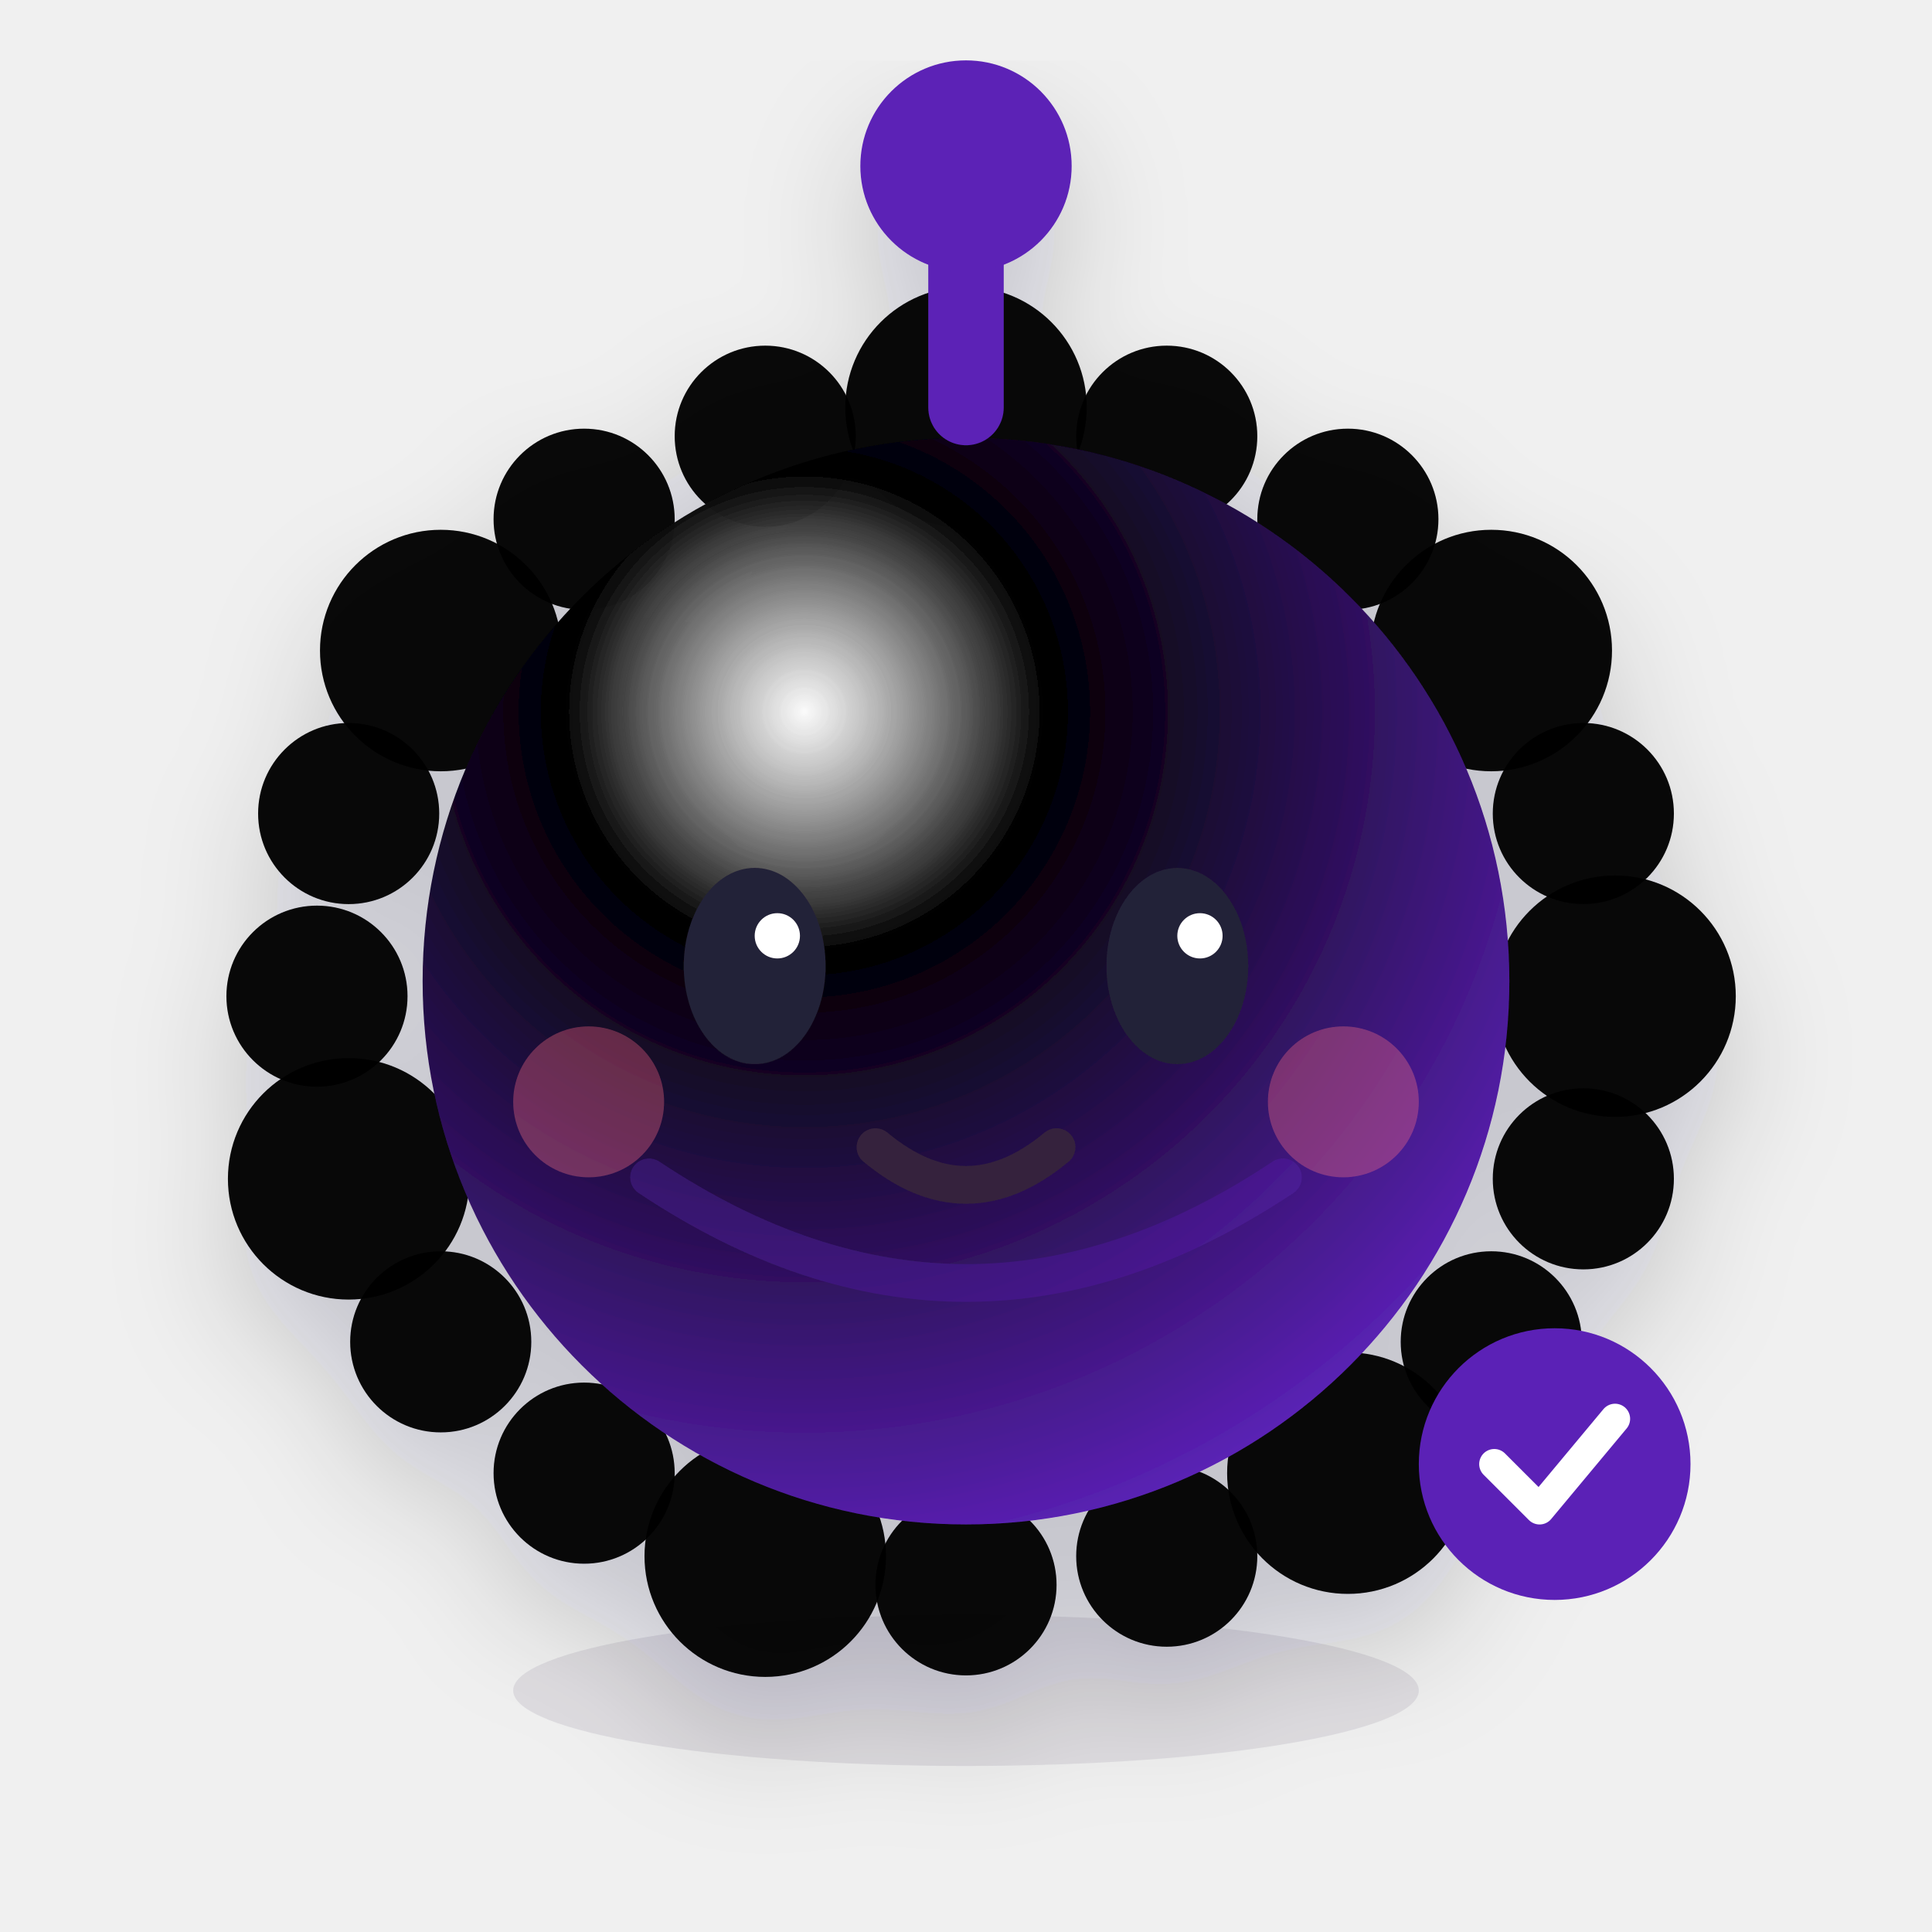
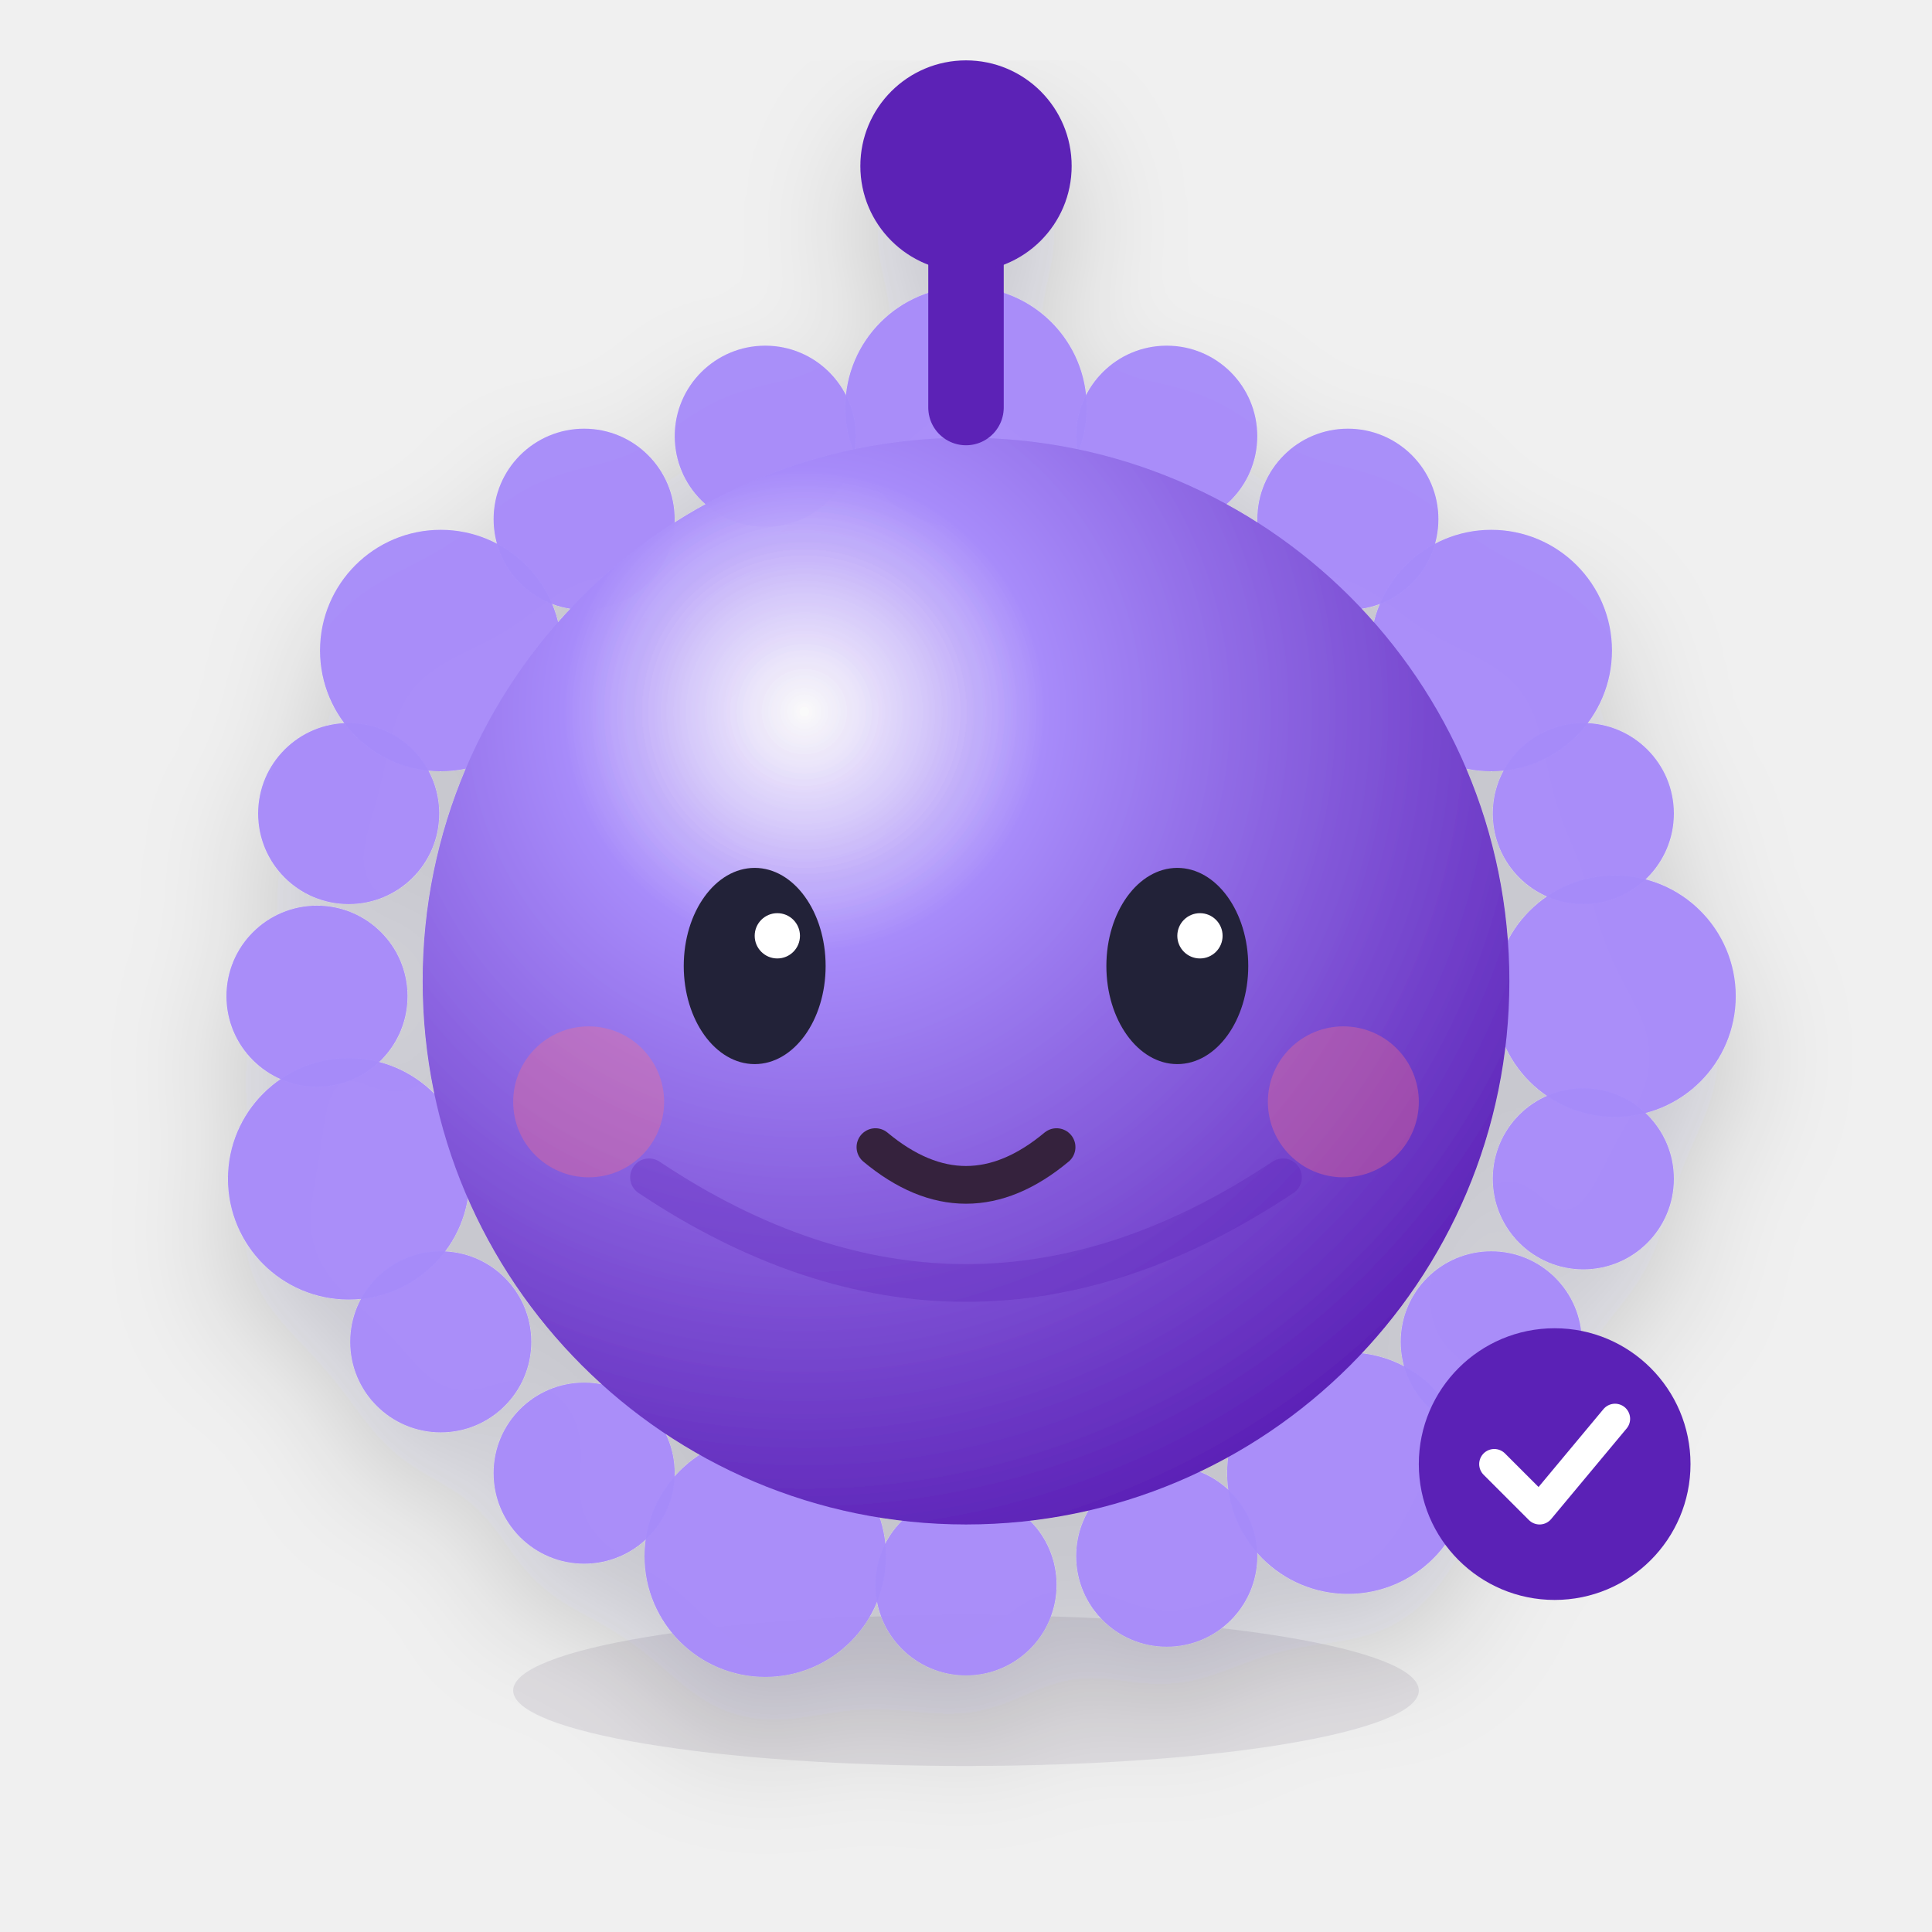
<svg xmlns="http://www.w3.org/2000/svg" viewBox="0 0 128 128" role="img" aria-labelledby="title desc">
  <defs>
    <radialGradient id="fur" cx="35%" cy="25%" r="80%">
      <stop offset="0" stop-color="#ffffff" stop-opacity=".85" />
-       <stop offset=".28" stop-color="a78bfa" />
+       <stop offset=".28" stop-color="#a78bfa" />
      <stop offset="1" stop-color="#5b21b6" />
    </radialGradient>
    <filter id="shadow" x="-30%" y="-30%" width="160%" height="170%">
      <feDropShadow dx="0" dy="4" stdDeviation="4" flood-color="#1b1630" flood-opacity=".18" />
    </filter>
  </defs>
  <ellipse cx="64" cy="112" rx="30" ry="5" fill="#51476a" opacity=".12" />
  <g filter="url(#shadow)">
-     <circle cx="107.0" cy="66.0" r="8" fill="a78bfa" opacity=".96" />
-     <circle cx="104.9" cy="78.1" r="6" fill="a78bfa" opacity=".96" />
-     <circle cx="98.8" cy="88.9" r="6" fill="a78bfa" opacity=".96" />
-     <circle cx="89.3" cy="97.6" r="8" fill="a78bfa" opacity=".96" />
-     <circle cx="77.3" cy="103.1" r="6" fill="a78bfa" opacity=".96" />
-     <circle cx="64.0" cy="105.0" r="6" fill="a78bfa" opacity=".96" />
-     <circle cx="50.7" cy="103.1" r="8" fill="a78bfa" opacity=".96" />
-     <circle cx="38.7" cy="97.6" r="6" fill="a78bfa" opacity=".96" />
-     <circle cx="29.2" cy="88.9" r="6" fill="a78bfa" opacity=".96" />
-     <circle cx="23.1" cy="78.1" r="8" fill="a78bfa" opacity=".96" />
-     <circle cx="21.0" cy="66.0" r="6" fill="a78bfa" opacity=".96" />
-     <circle cx="23.1" cy="53.9" r="6" fill="a78bfa" opacity=".96" />
-     <circle cx="29.2" cy="43.1" r="8" fill="a78bfa" opacity=".96" />
-     <circle cx="38.7" cy="34.4" r="6" fill="a78bfa" opacity=".96" />
-     <circle cx="50.7" cy="28.9" r="6" fill="a78bfa" opacity=".96" />
-     <circle cx="64.0" cy="27.0" r="8" fill="a78bfa" opacity=".96" />
-     <circle cx="77.3" cy="28.9" r="6" fill="a78bfa" opacity=".96" />
-     <circle cx="89.3" cy="34.4" r="6" fill="a78bfa" opacity=".96" />
-     <circle cx="98.8" cy="43.1" r="8" fill="a78bfa" opacity=".96" />
-     <circle cx="104.9" cy="53.9" r="6" fill="a78bfa" opacity=".96" />
+     <circle cx="107.0" cy="66.0" r="8" fill="#a78bfa" opacity=".96" />
+     <circle cx="104.9" cy="78.1" r="6" fill="#a78bfa" opacity=".96" />
+     <circle cx="98.8" cy="88.9" r="6" fill="#a78bfa" opacity=".96" />
+     <circle cx="89.3" cy="97.6" r="8" fill="#a78bfa" opacity=".96" />
+     <circle cx="77.3" cy="103.1" r="6" fill="#a78bfa" opacity=".96" />
+     <circle cx="64.0" cy="105.0" r="6" fill="#a78bfa" opacity=".96" />
+     <circle cx="50.7" cy="103.1" r="8" fill="#a78bfa" opacity=".96" />
+     <circle cx="38.7" cy="97.6" r="6" fill="#a78bfa" opacity=".96" />
+     <circle cx="29.2" cy="88.9" r="6" fill="#a78bfa" opacity=".96" />
+     <circle cx="23.1" cy="78.1" r="8" fill="#a78bfa" opacity=".96" />
+     <circle cx="21.0" cy="66.0" r="6" fill="#a78bfa" opacity=".96" />
+     <circle cx="23.1" cy="53.9" r="6" fill="#a78bfa" opacity=".96" />
+     <circle cx="29.2" cy="43.1" r="8" fill="#a78bfa" opacity=".96" />
+     <circle cx="38.7" cy="34.4" r="6" fill="#a78bfa" opacity=".96" />
+     <circle cx="50.7" cy="28.9" r="6" fill="#a78bfa" opacity=".96" />
+     <circle cx="64.0" cy="27.0" r="8" fill="#a78bfa" opacity=".96" />
+     <circle cx="77.3" cy="28.9" r="6" fill="#a78bfa" opacity=".96" />
+     <circle cx="89.3" cy="34.4" r="6" fill="#a78bfa" opacity=".96" />
+     <circle cx="98.8" cy="43.1" r="8" fill="#a78bfa" opacity=".96" />
+     <circle cx="104.9" cy="53.9" r="6" fill="#a78bfa" opacity=".96" />
    <circle cx="64" cy="65" r="36" fill="url(#fur)" />
    <path d="M43 78Q64 92 85 78" fill="none" stroke="#5b21b6" stroke-width="2.5" opacity=".32" stroke-linecap="round" />
    <path d="M64 27V14" stroke="#5b21b6" stroke-width="5" stroke-linecap="round" />
    <circle cx="64" cy="11" r="7" fill="#5b21b6" />
    <ellipse cx="50" cy="64" rx="4.7" ry="6.5" fill="#242137" />
    <ellipse cx="78" cy="64" rx="4.7" ry="6.5" fill="#242137" />
    <circle cx="51.5" cy="62" r="1.5" fill="#fff" />
    <circle cx="79.5" cy="62" r="1.5" fill="#fff" />
    <path d="M58 76Q64 81 70 76" fill="none" stroke="#35233c" stroke-width="2.5" stroke-linecap="round" />
    <circle cx="39" cy="73" r="5" fill="#fb7185" opacity=".35" />
    <circle cx="89" cy="73" r="5" fill="#fb7185" opacity=".35" />
  </g>
  <circle cx="103" cy="97" r="9" fill="#5b21b6" />
  <path d="M99 97l3 3 5-6" fill="none" stroke="#fff" stroke-width="2" stroke-linecap="round" stroke-linejoin="round" />
</svg>
